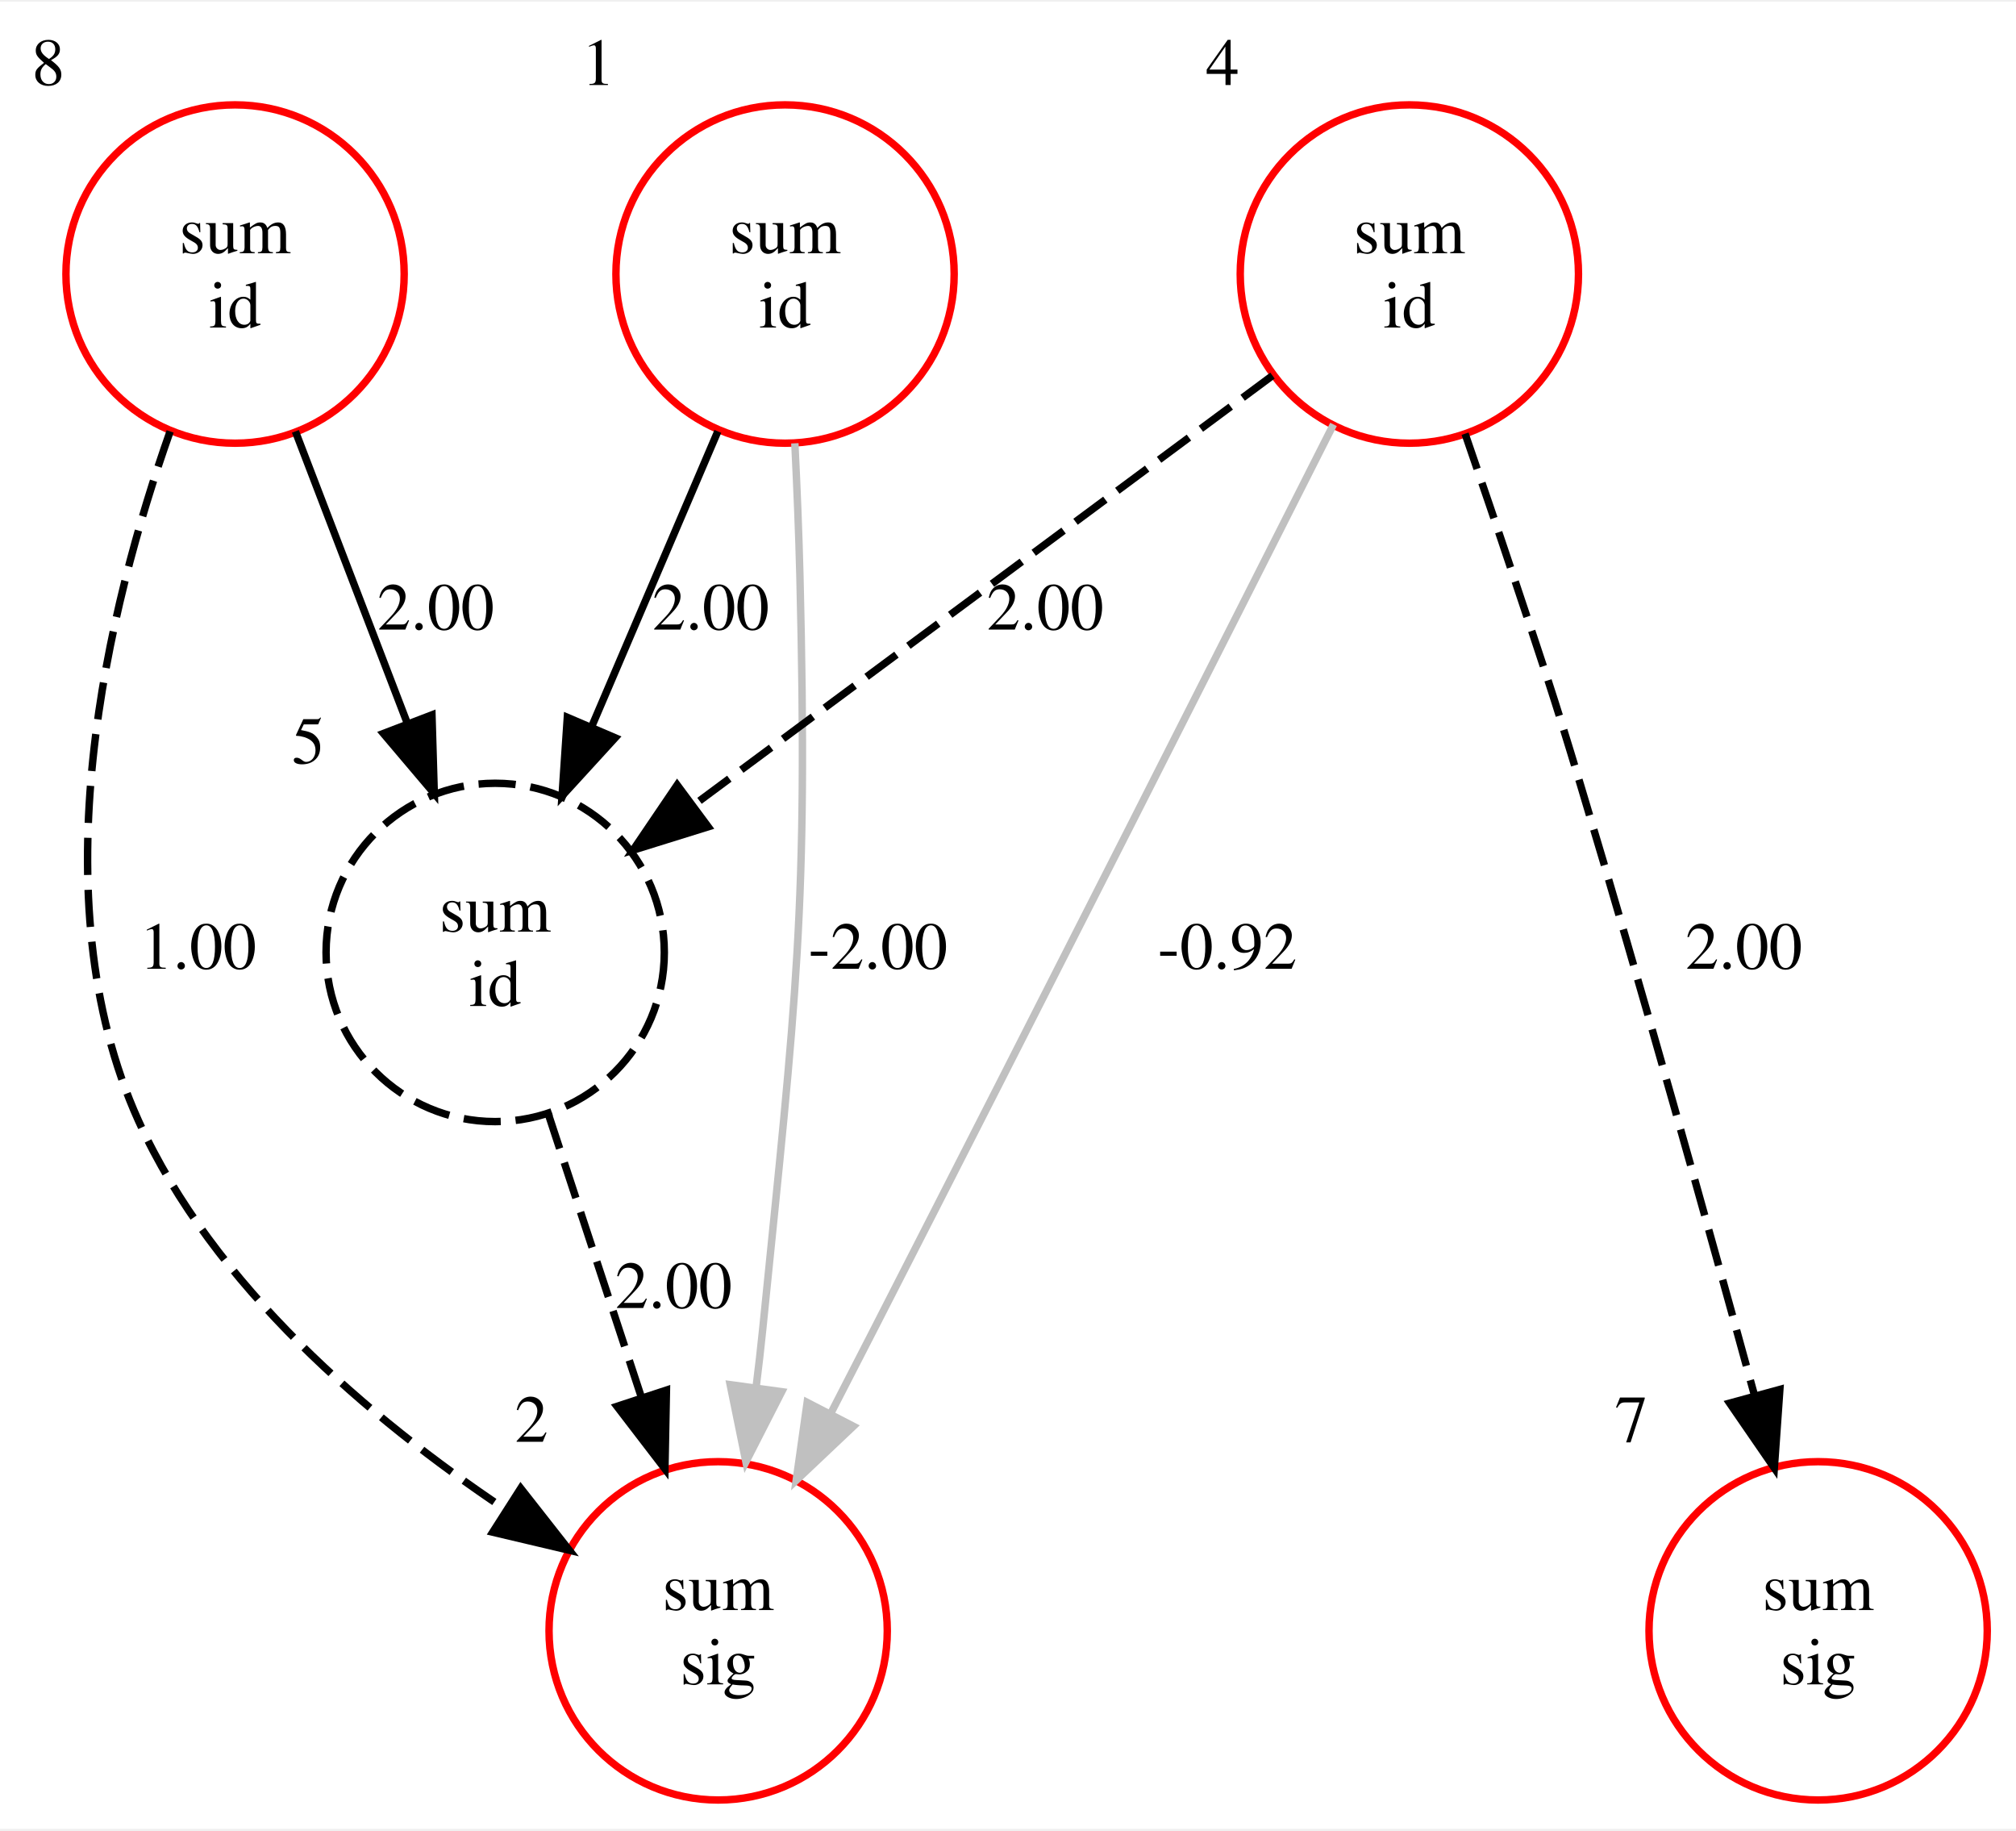
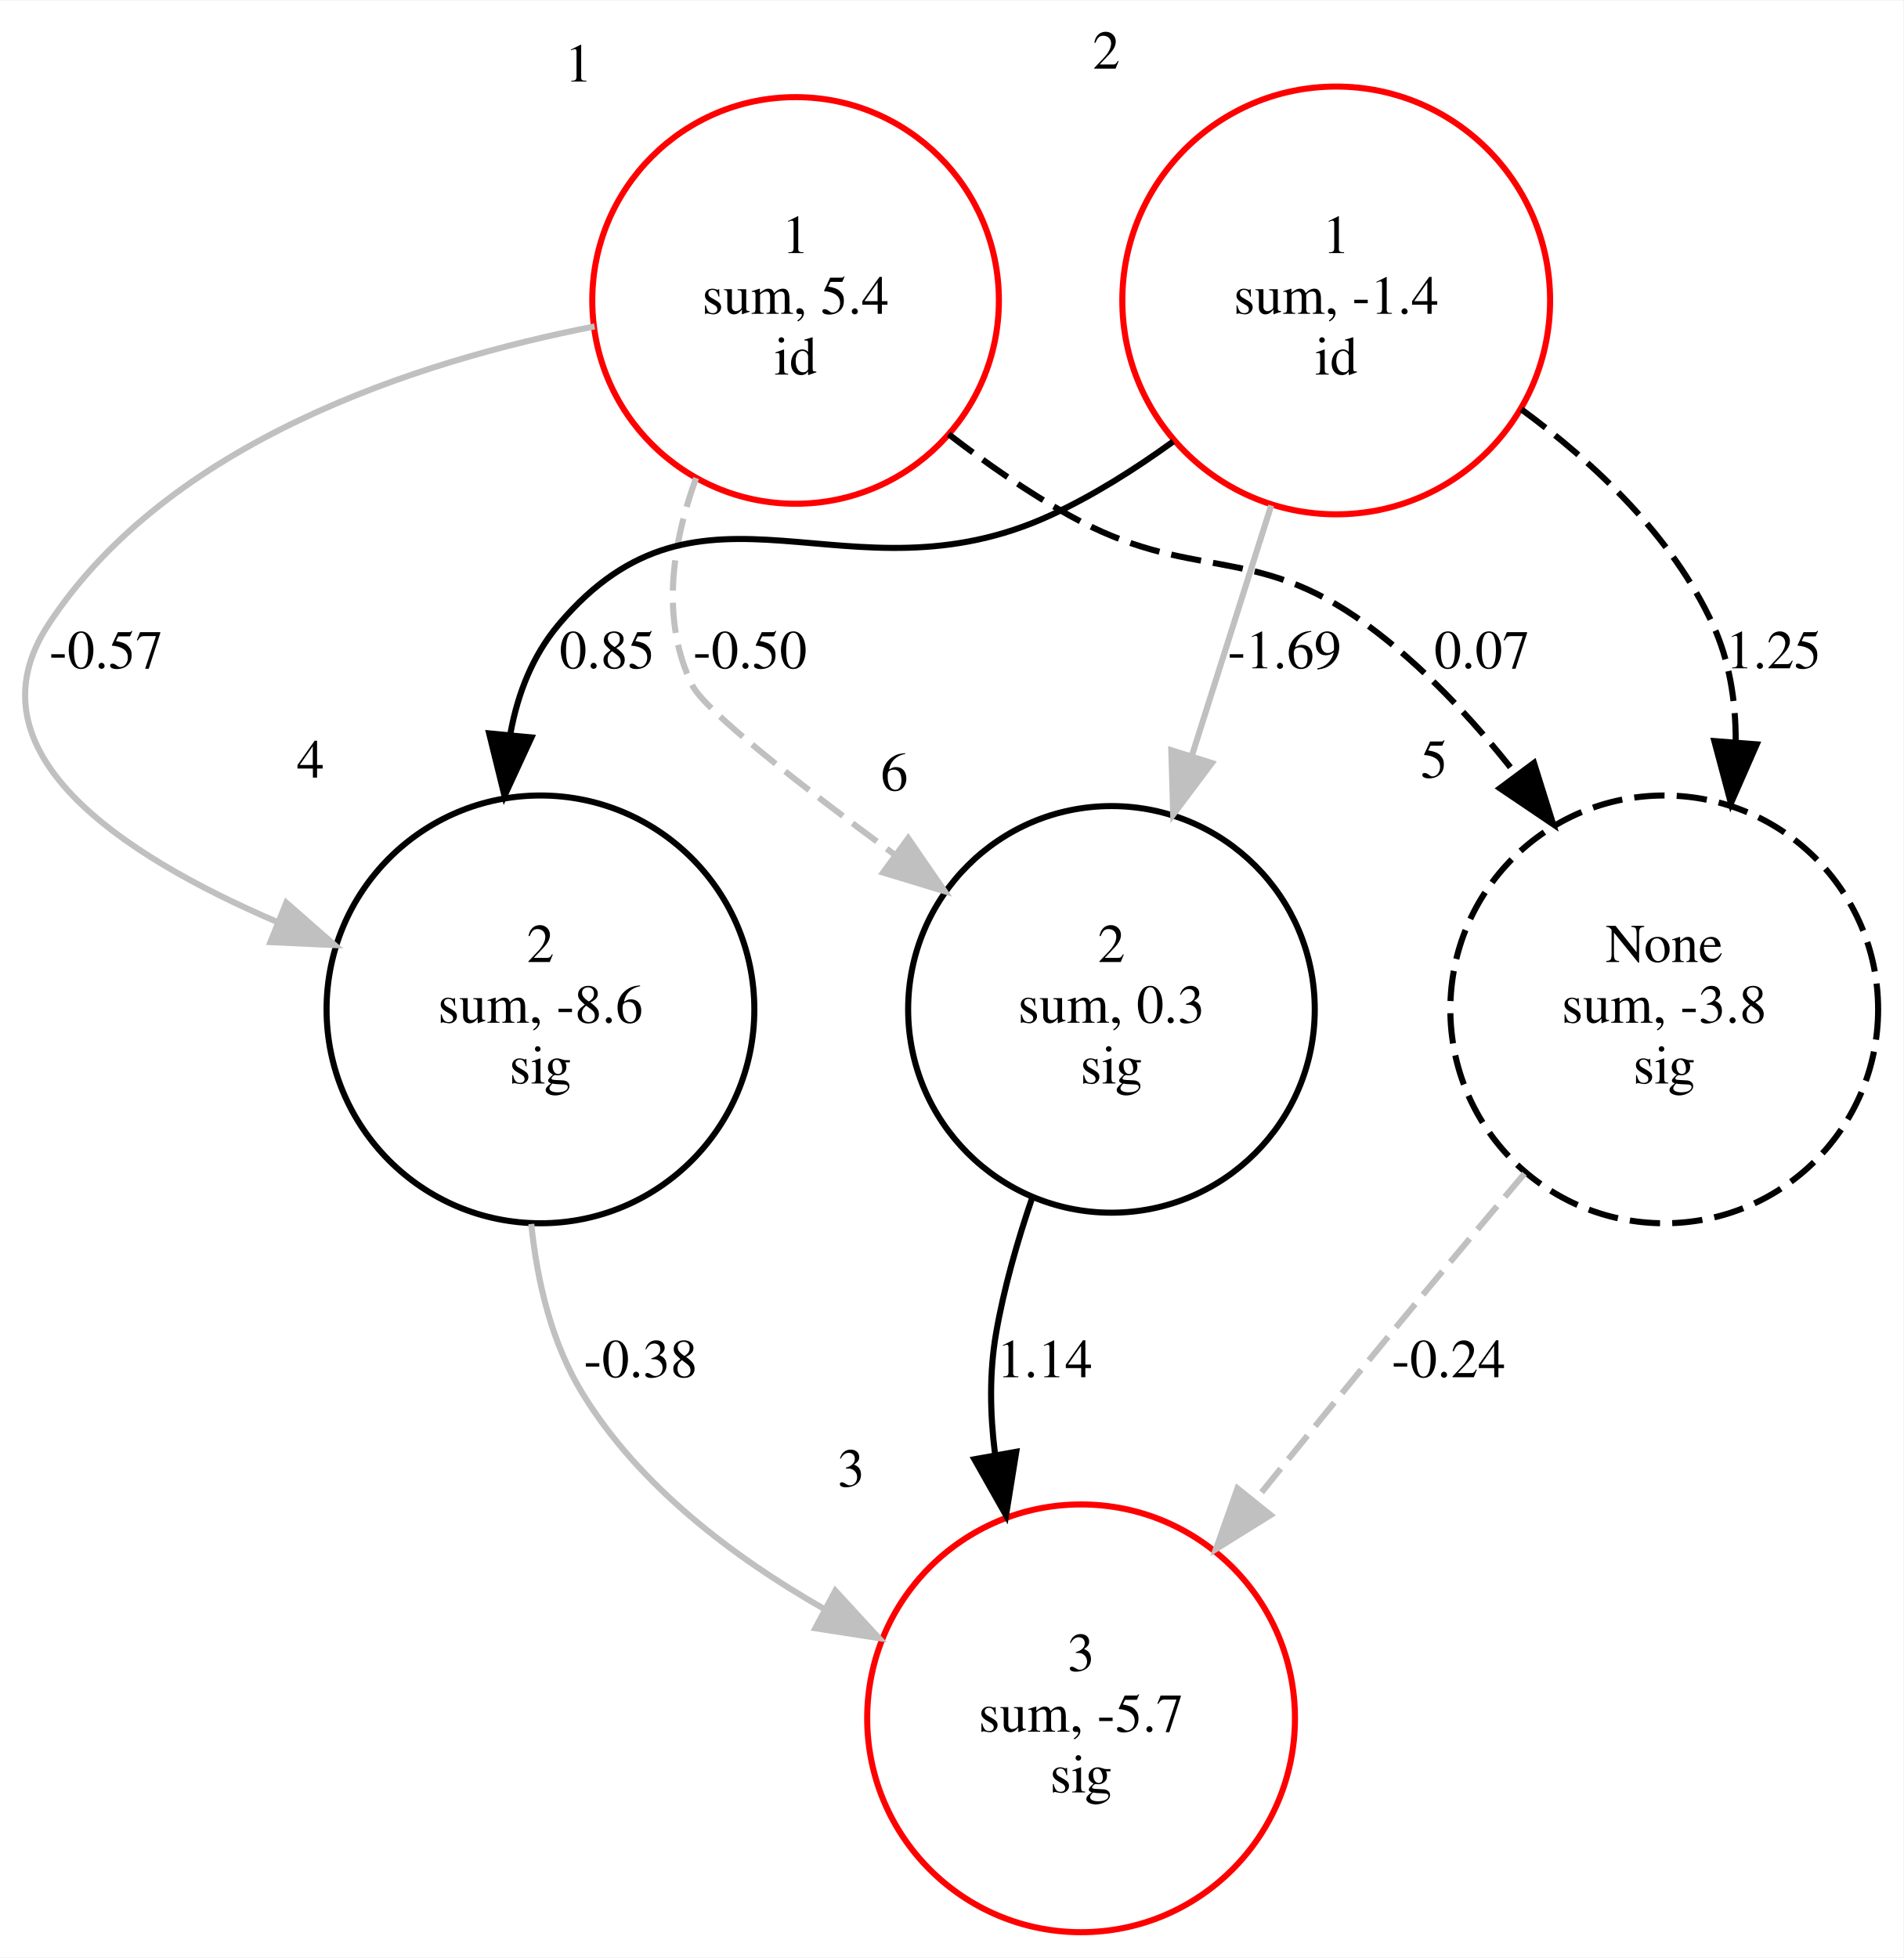
- <svg xmlns="http://www.w3.org/2000/svg" width="271pt" height="246pt" viewBox="0.00 0.00 271.25 245.76">
-   <g id="graph0" class="graph" transform="scale(1 1) rotate(0) translate(4 241.7645)">
-     <polygon fill="#ffffff" stroke="transparent" points="-4,4 -4,-241.764 267.255,-241.764 267.255,4 -4,4" />
+ <svg xmlns="http://www.w3.org/2000/svg" width="313pt" height="322pt" viewBox="0.00 0.00 313.33 322.13">
+   <g id="graph0" class="graph" transform="scale(1 1) rotate(0) translate(4 318.132)">
+     <polygon fill="#ffffff" stroke="transparent" points="-4,4 -4,-318.132 309.327,-318.132 309.327,4 -4,4" />
    <g id="node1" class="node">
-       <ellipse fill="none" stroke="#ff0000" cx="101.627" cy="-205.137" rx="22.756" ry="22.756" />
-       <text text-anchor="middle" x="101.627" y="-207.937" font-family="Times,serif" font-size="9.00" fill="#000000">sum</text>
-       <text text-anchor="middle" x="101.627" y="-197.937" font-family="Times,serif" font-size="9.00" fill="#000000">id</text>
-       <text text-anchor="middle" x="76.5" y="-230.565" font-family="Times,serif" font-size="9.00" fill="#000000">1</text>
+       <ellipse fill="none" stroke="#ff0000" cx="126.971" cy="-268.777" rx="33.47" ry="33.47" />
+       <text text-anchor="middle" x="126.971" y="-276.577" font-family="Times,serif" font-size="9.00" fill="#000000">1</text>
+       <text text-anchor="middle" x="126.971" y="-266.577" font-family="Times,serif" font-size="9.00" fill="#000000">sum, 5.4</text>
+       <text text-anchor="middle" x="126.971" y="-256.577" font-family="Times,serif" font-size="9.00" fill="#000000">id</text>
+       <text text-anchor="middle" x="91.237" y="-304.811" font-family="Times,serif" font-size="9.00" fill="#000000">1</text>
    </g>
    <g id="node2" class="node">
-       <ellipse fill="none" stroke="#ff0000" cx="92.627" cy="-22.627" rx="22.756" ry="22.756" />
-       <text text-anchor="middle" x="92.627" y="-25.427" font-family="Times,serif" font-size="9.00" fill="#000000">sum</text>
-       <text text-anchor="middle" x="92.627" y="-15.427" font-family="Times,serif" font-size="9.00" fill="#000000">sig</text>
-       <text text-anchor="middle" x="67.5" y="-48.055" font-family="Times,serif" font-size="9.00" fill="#000000">2</text>
+       <ellipse fill="none" stroke="#000000" cx="84.971" cy="-152.066" rx="35.211" ry="35.211" />
+       <text text-anchor="middle" x="84.971" y="-159.866" font-family="Times,serif" font-size="9.00" fill="#000000">2</text>
+       <text text-anchor="middle" x="84.971" y="-149.866" font-family="Times,serif" font-size="9.00" fill="#000000">sum, -8.6</text>
+       <text text-anchor="middle" x="84.971" y="-139.866" font-family="Times,serif" font-size="9.00" fill="#000000">sig</text>
+       <text text-anchor="middle" x="47.116" y="-190.221" font-family="Times,serif" font-size="9.00" fill="#000000">4</text>
    </g>
    <g id="edge1" class="edge">
-       <path fill="none" stroke="#c0c0c0" d="M102.946,-182.368C103.229,-176.548 103.485,-170.299 103.627,-164.51 104.735,-119.466 103.156,-108.084 98.627,-63.255 98.37,-60.71 98.067,-58.081 97.737,-55.44" />
-       <polygon fill="#c0c0c0" stroke="#c0c0c0" points="101.181,-54.793 96.361,-45.358 94.245,-55.74 101.181,-54.793" />
-       <text text-anchor="middle" x="114.127" y="-111.682" font-family="Times,serif" font-size="9.00" fill="#000000">-2.00</text>
+       <path fill="none" stroke="#c0c0c0" d="M93.885,-264.5C64.682,-258.782 23.766,-245.585 3.971,-215.421 -9.725,-194.55 15.706,-177.578 41.608,-166.471" />
+       <polygon fill="#c0c0c0" stroke="#c0c0c0" points="43.131,-169.631 51.1,-162.649 40.516,-163.138 43.131,-169.631" />
+       <text text-anchor="middle" x="13.471" y="-208.221" font-family="Times,serif" font-size="9.00" fill="#000000">-0.57</text>
    </g>
+     <g id="edge10" class="edge">
+ </g>
+     <g id="node3" class="node">
+       <ellipse fill="none" stroke="#000000" stroke-dasharray="5,2" cx="269.971" cy="-152.066" rx="35.211" ry="35.211" />
+       <text text-anchor="middle" x="269.971" y="-159.866" font-family="Times,serif" font-size="9.00" fill="#000000">None</text>
+       <text text-anchor="middle" x="269.971" y="-149.866" font-family="Times,serif" font-size="9.00" fill="#000000">sum, -3.8</text>
+       <text text-anchor="middle" x="269.971" y="-139.866" font-family="Times,serif" font-size="9.00" fill="#000000">sig</text>
+       <text text-anchor="middle" x="232.116" y="-190.221" font-family="Times,serif" font-size="9.00" fill="#000000">5</text>
+     </g>
+     <g id="edge2" class="edge">
+       <path fill="none" stroke="#000000" stroke-dasharray="5,2" d="M152.169,-246.745C158.383,-241.955 165.204,-237.198 171.971,-233.421 192.231,-222.116 202.256,-229.132 220.971,-215.421 230.161,-208.69 238.487,-199.778 245.56,-190.772" />
+       <polygon fill="#000000" stroke="#000000" points="248.529,-192.645 251.694,-182.534 242.915,-188.464 248.529,-192.645" />
+       <text text-anchor="middle" x="239.971" y="-208.221" font-family="Times,serif" font-size="9.00" fill="#000000">0.07</text>
+     </g>
+     <g id="edge11" class="edge">
+ </g>
+     <g id="node4" class="node">
+       <ellipse fill="none" stroke="#000000" cx="178.971" cy="-152.066" rx="33.47" ry="33.47" />
+       <text text-anchor="middle" x="178.971" y="-159.866" font-family="Times,serif" font-size="9.00" fill="#000000">2</text>
+       <text text-anchor="middle" x="178.971" y="-149.866" font-family="Times,serif" font-size="9.00" fill="#000000">sum, 0.3</text>
+       <text text-anchor="middle" x="178.971" y="-139.866" font-family="Times,serif" font-size="9.00" fill="#000000">sig</text>
+       <text text-anchor="middle" x="143.237" y="-188.1" font-family="Times,serif" font-size="9.00" fill="#000000">6</text>
+     </g>
+     <g id="edge3" class="edge">
+       <path fill="none" stroke="#c0c0c0" stroke-dasharray="5,2" d="M110.59,-239.539C106.58,-228.503 104.753,-216.054 109.971,-205.421 111.988,-201.312 127.495,-189.18 143.297,-177.522" />
+       <polygon fill="#c0c0c0" stroke="#c0c0c0" points="145.51,-180.24 151.518,-171.513 141.379,-174.589 145.51,-180.24" />
+       <text text-anchor="middle" x="119.471" y="-208.221" font-family="Times,serif" font-size="9.00" fill="#000000">-0.50</text>
+     </g>
+     <g id="edge12" class="edge">
+ </g>
+     <g id="node6" class="node">
+       <ellipse fill="none" stroke="#ff0000" cx="173.971" cy="-35.355" rx="35.211" ry="35.211" />
+       <text text-anchor="middle" x="173.971" y="-43.155" font-family="Times,serif" font-size="9.00" fill="#000000">3</text>
+       <text text-anchor="middle" x="173.971" y="-33.155" font-family="Times,serif" font-size="9.00" fill="#000000">sum, -5.7</text>
+       <text text-anchor="middle" x="173.971" y="-23.155" font-family="Times,serif" font-size="9.00" fill="#000000">sig</text>
+       <text text-anchor="middle" x="136.116" y="-73.511" font-family="Times,serif" font-size="9.00" fill="#000000">3</text>
+     </g>
+     <g id="edge7" class="edge">
+       <path fill="none" stroke="#c0c0c0" d="M83.461,-116.736C84.442,-107.08 86.865,-97.003 91.971,-88.711 101.265,-73.621 116.605,-61.968 131.519,-53.457" />
+       <polygon fill="#c0c0c0" stroke="#c0c0c0" points="133.518,-56.358 140.692,-48.561 130.222,-50.182 133.518,-56.358" />
+       <text text-anchor="middle" x="101.471" y="-91.511" font-family="Times,serif" font-size="9.00" fill="#000000">-0.38</text>
+     </g>
+     <g id="edge16" class="edge">
+ </g>
+     <g id="edge8" class="edge">
+       <path fill="none" stroke="#c0c0c0" stroke-dasharray="5,2" d="M246.958,-125.023C239.867,-116.625 232.061,-107.314 224.971,-98.711 217.684,-89.867 209.892,-80.263 202.647,-71.27" />
+       <polygon fill="#c0c0c0" stroke="#c0c0c0" points="205.171,-68.823 196.177,-63.222 199.715,-73.209 205.171,-68.823" />
+       <text text-anchor="middle" x="234.471" y="-91.511" font-family="Times,serif" font-size="9.00" fill="#000000">-0.24</text>
+     </g>
+     <g id="edge17" class="edge">
+ </g>
+     <g id="edge9" class="edge">
+       <path fill="none" stroke="#000000" d="M165.984,-121.231C163.493,-113.971 161.26,-106.171 159.971,-98.711 158.864,-92.3 158.969,-85.558 159.795,-78.96" />
+       <polygon fill="#000000" stroke="#000000" points="163.301,-79.238 161.617,-68.778 156.41,-78.005 163.301,-79.238" />
+       <text text-anchor="middle" x="167.971" y="-91.511" font-family="Times,serif" font-size="9.00" fill="#000000">1.14</text>
+     </g>
+     <g id="edge18" class="edge">
+ </g>
    <g id="node5" class="node">
-       <ellipse fill="none" stroke="#000000" stroke-dasharray="5,2" cx="62.627" cy="-113.882" rx="22.756" ry="22.756" />
-       <text text-anchor="middle" x="62.627" y="-116.682" font-family="Times,serif" font-size="9.00" fill="#000000">sum</text>
-       <text text-anchor="middle" x="62.627" y="-106.682" font-family="Times,serif" font-size="9.00" fill="#000000">id</text>
-       <text text-anchor="middle" x="37.5" y="-139.31" font-family="Times,serif" font-size="9.00" fill="#000000">5</text>
+       <ellipse fill="none" stroke="#ff0000" cx="215.971" cy="-268.777" rx="35.211" ry="35.211" />
+       <text text-anchor="middle" x="215.971" y="-276.577" font-family="Times,serif" font-size="9.00" fill="#000000">1</text>
+       <text text-anchor="middle" x="215.971" y="-266.577" font-family="Times,serif" font-size="9.00" fill="#000000">sum, -1.4</text>
+       <text text-anchor="middle" x="215.971" y="-256.577" font-family="Times,serif" font-size="9.00" fill="#000000">id</text>
+       <text text-anchor="middle" x="178.116" y="-306.932" font-family="Times,serif" font-size="9.00" fill="#000000">2</text>
    </g>
    <g id="edge4" class="edge">
-       <path fill="none" stroke="#000000" d="M92.582,-183.972C87.561,-172.224 81.228,-157.405 75.679,-144.421" />
-       <polygon fill="#000000" stroke="#000000" points="78.772,-142.752 71.624,-134.933 72.335,-145.504 78.772,-142.752" />
-       <text text-anchor="middle" x="91.627" y="-157.31" font-family="Times,serif" font-size="9.00" fill="#000000">2.00</text>
+       <path fill="none" stroke="#000000" d="M189.14,-245.553C182.84,-240.988 175.927,-236.626 168.971,-233.421 135.478,-217.988 111.721,-243.634 87.971,-215.421 83.69,-210.335 81.261,-204.124 80.049,-197.602" />
+       <polygon fill="#000000" stroke="#000000" points="83.492,-196.834 79.055,-187.213 76.524,-197.501 83.492,-196.834" />
+       <text text-anchor="middle" x="95.971" y="-208.221" font-family="Times,serif" font-size="9.00" fill="#000000">0.85</text>
    </g>
-     <g id="node3" class="node">
-       <ellipse fill="none" stroke="#ff0000" cx="185.627" cy="-205.137" rx="22.756" ry="22.756" />
-       <text text-anchor="middle" x="185.627" y="-207.937" font-family="Times,serif" font-size="9.00" fill="#000000">sum</text>
-       <text text-anchor="middle" x="185.627" y="-197.937" font-family="Times,serif" font-size="9.00" fill="#000000">id</text>
-       <text text-anchor="middle" x="160.5" y="-230.565" font-family="Times,serif" font-size="9.00" fill="#000000">4</text>
+     <g id="edge13" class="edge">
+ </g>
+     <g id="edge5" class="edge">
+       <path fill="none" stroke="#000000" stroke-dasharray="5,2" d="M246.459,-250.845C258.643,-241.897 271.34,-229.878 277.971,-215.421 280.702,-209.47 281.746,-202.892 281.738,-196.294" />
+       <polygon fill="#000000" stroke="#000000" points="285.202,-195.699 280.948,-185.996 278.223,-196.234 285.202,-195.699" />
+       <text text-anchor="middle" x="287.971" y="-208.221" font-family="Times,serif" font-size="9.00" fill="#000000">1.25</text>
    </g>
-     <g id="edge2" class="edge">
-       <path fill="none" stroke="#c0c0c0" d="M175.421,-184.907C161.51,-157.36 135.789,-106.525 113.627,-63.255 111.767,-59.622 109.807,-55.81 107.862,-52.037" />
-       <polygon fill="#c0c0c0" stroke="#c0c0c0" points="110.823,-50.144 103.125,-42.864 104.603,-53.355 110.823,-50.144" />
-       <text text-anchor="middle" x="161.127" y="-111.682" font-family="Times,serif" font-size="9.00" fill="#000000">-0.92</text>
+     <g id="edge14" class="edge">
+ </g>
+     <g id="edge6" class="edge">
+       <path fill="none" stroke="#c0c0c0" d="M205.269,-235.019C201.182,-222.126 196.473,-207.272 192.179,-193.727" />
+       <polygon fill="#c0c0c0" stroke="#c0c0c0" points="195.499,-192.618 189.141,-184.143 188.826,-194.734 195.499,-192.618" />
+       <text text-anchor="middle" x="207.471" y="-208.221" font-family="Times,serif" font-size="9.00" fill="#000000">-1.69</text>
    </g>
-     <g id="edge8" class="edge">
-       <path fill="none" stroke="#000000" stroke-dasharray="5,2" d="M167.213,-191.475C146.561,-176.154 112.883,-151.167 89.34,-133.701" />
-       <polygon fill="#000000" stroke="#000000" points="91.284,-130.785 81.168,-127.637 87.113,-136.407 91.284,-130.785" />
-       <text text-anchor="middle" x="136.627" y="-157.31" font-family="Times,serif" font-size="9.00" fill="#000000">2.00</text>
-     </g>
-     <g id="node6" class="node">
-       <ellipse fill="none" stroke="#ff0000" cx="240.627" cy="-22.627" rx="22.756" ry="22.756" />
-       <text text-anchor="middle" x="240.627" y="-25.427" font-family="Times,serif" font-size="9.00" fill="#000000">sum</text>
-       <text text-anchor="middle" x="240.627" y="-15.427" font-family="Times,serif" font-size="9.00" fill="#000000">sig</text>
-       <text text-anchor="middle" x="215.5" y="-48.055" font-family="Times,serif" font-size="9.00" fill="#000000">7</text>
-     </g>
-     <g id="edge6" class="edge">
-       <path fill="none" stroke="#000000" stroke-dasharray="5,2" d="M193.122,-183.659C195.251,-177.486 197.553,-170.739 199.627,-164.51 203.757,-152.108 204.859,-149.026 208.627,-136.51 216.946,-108.884 225.771,-77.283 232.042,-54.389" />
-       <polygon fill="#000000" stroke="#000000" points="235.476,-55.098 234.732,-44.529 228.723,-53.255 235.476,-55.098" />
-       <text text-anchor="middle" x="230.627" y="-111.682" font-family="Times,serif" font-size="9.00" fill="#000000">2.00</text>
-     </g>
-     <g id="node4" class="node">
-       <ellipse fill="none" stroke="#ff0000" cx="27.627" cy="-205.137" rx="22.756" ry="22.756" />
-       <text text-anchor="middle" x="27.627" y="-207.937" font-family="Times,serif" font-size="9.00" fill="#000000">sum</text>
-       <text text-anchor="middle" x="27.627" y="-197.937" font-family="Times,serif" font-size="9.00" fill="#000000">id</text>
-       <text text-anchor="middle" x="2.5" y="-230.565" font-family="Times,serif" font-size="9.00" fill="#000000">8</text>
-     </g>
-     <g id="edge3" class="edge">
-       <path fill="none" stroke="#000000" stroke-dasharray="5,2" d="M18.891,-183.968C10.525,-160.303 1.019,-121.355 14.627,-91.255 24.689,-69.002 45.926,-51.09 63.704,-39.153" />
-       <polygon fill="#000000" stroke="#000000" points="66.065,-41.798 72.607,-33.464 62.296,-35.899 66.065,-41.798" />
-       <text text-anchor="middle" x="22.627" y="-111.682" font-family="Times,serif" font-size="9.00" fill="#000000">1.00</text>
-     </g>
-     <g id="edge7" class="edge">
-       <path fill="none" stroke="#000000" d="M35.745,-183.972C40.219,-172.308 45.854,-157.616 50.808,-144.7" />
-       <polygon fill="#000000" stroke="#000000" points="54.119,-145.839 54.432,-135.249 47.584,-143.332 54.119,-145.839" />
-       <text text-anchor="middle" x="54.627" y="-157.31" font-family="Times,serif" font-size="9.00" fill="#000000">2.00</text>
-     </g>
-     <g id="edge5" class="edge">
-       <path fill="none" stroke="#000000" stroke-dasharray="5,2" d="M69.737,-92.256C73.483,-80.861 78.147,-66.674 82.286,-54.084" />
-       <polygon fill="#000000" stroke="#000000" points="85.667,-55.008 85.465,-44.415 79.017,-52.821 85.667,-55.008" />
-       <text text-anchor="middle" x="86.627" y="-66.055" font-family="Times,serif" font-size="9.00" fill="#000000">2.00</text>
-     </g>
+     <g id="edge15" class="edge">
+ </g>
  </g>
</svg>
